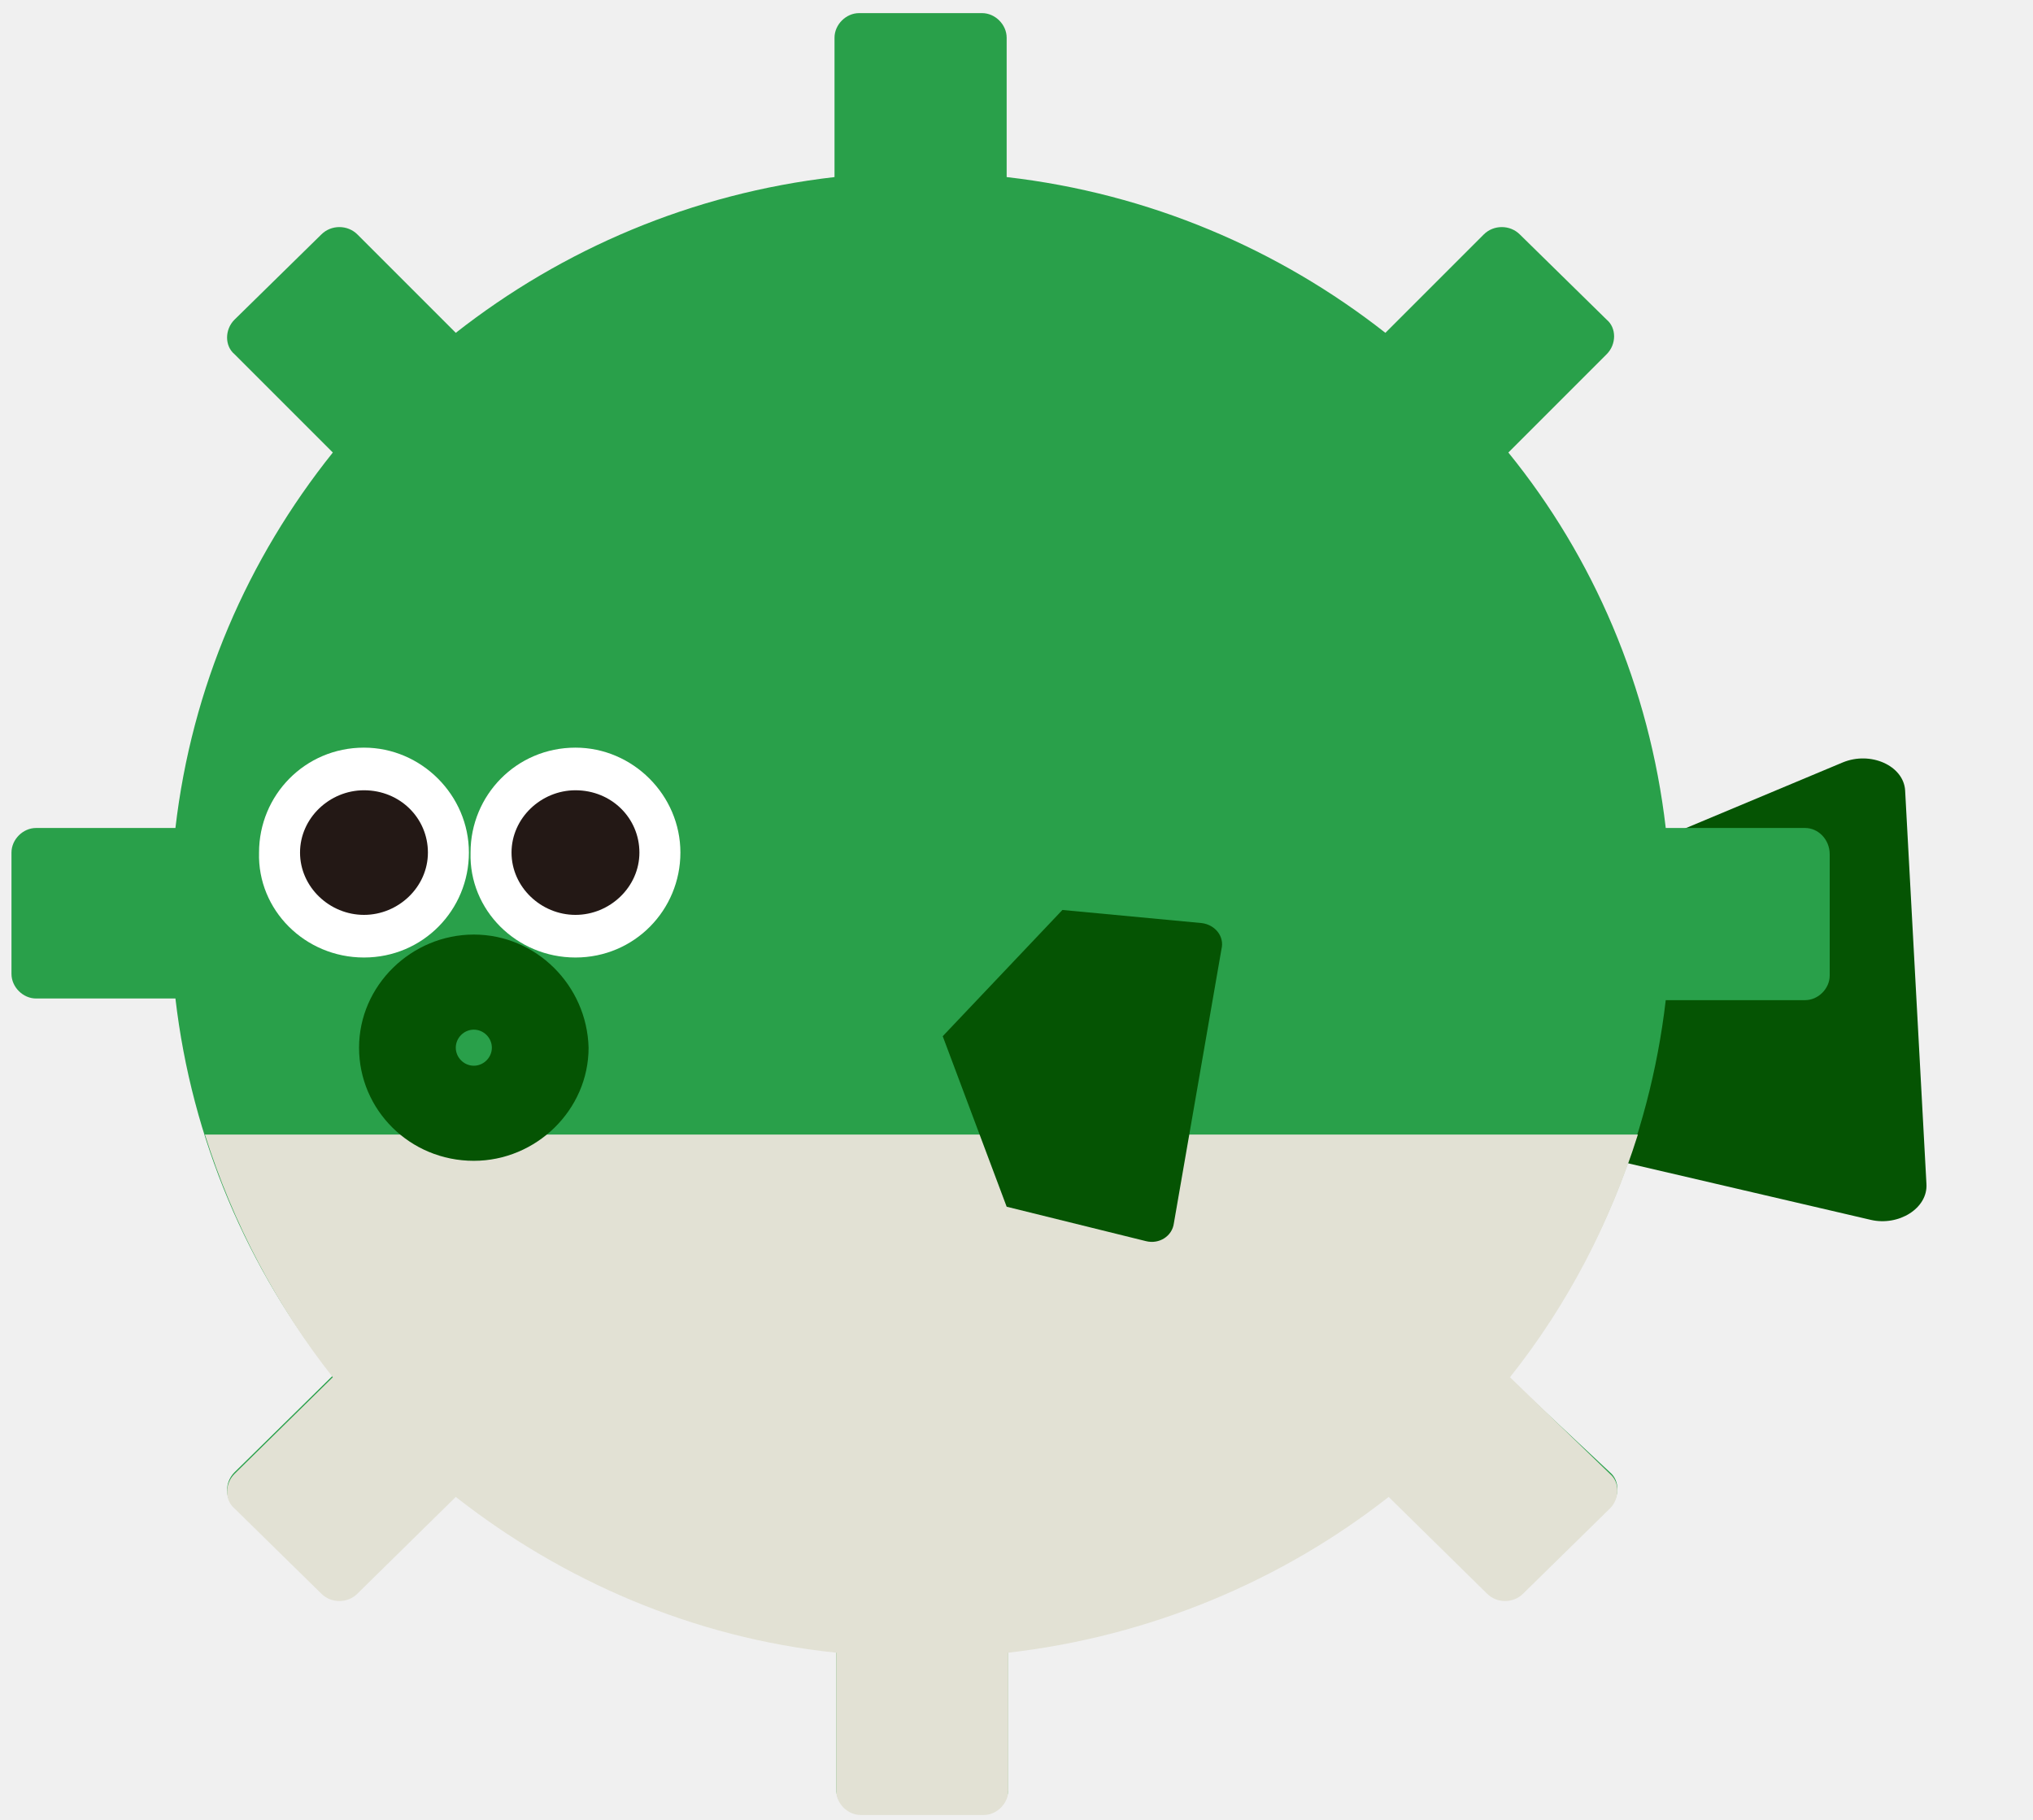
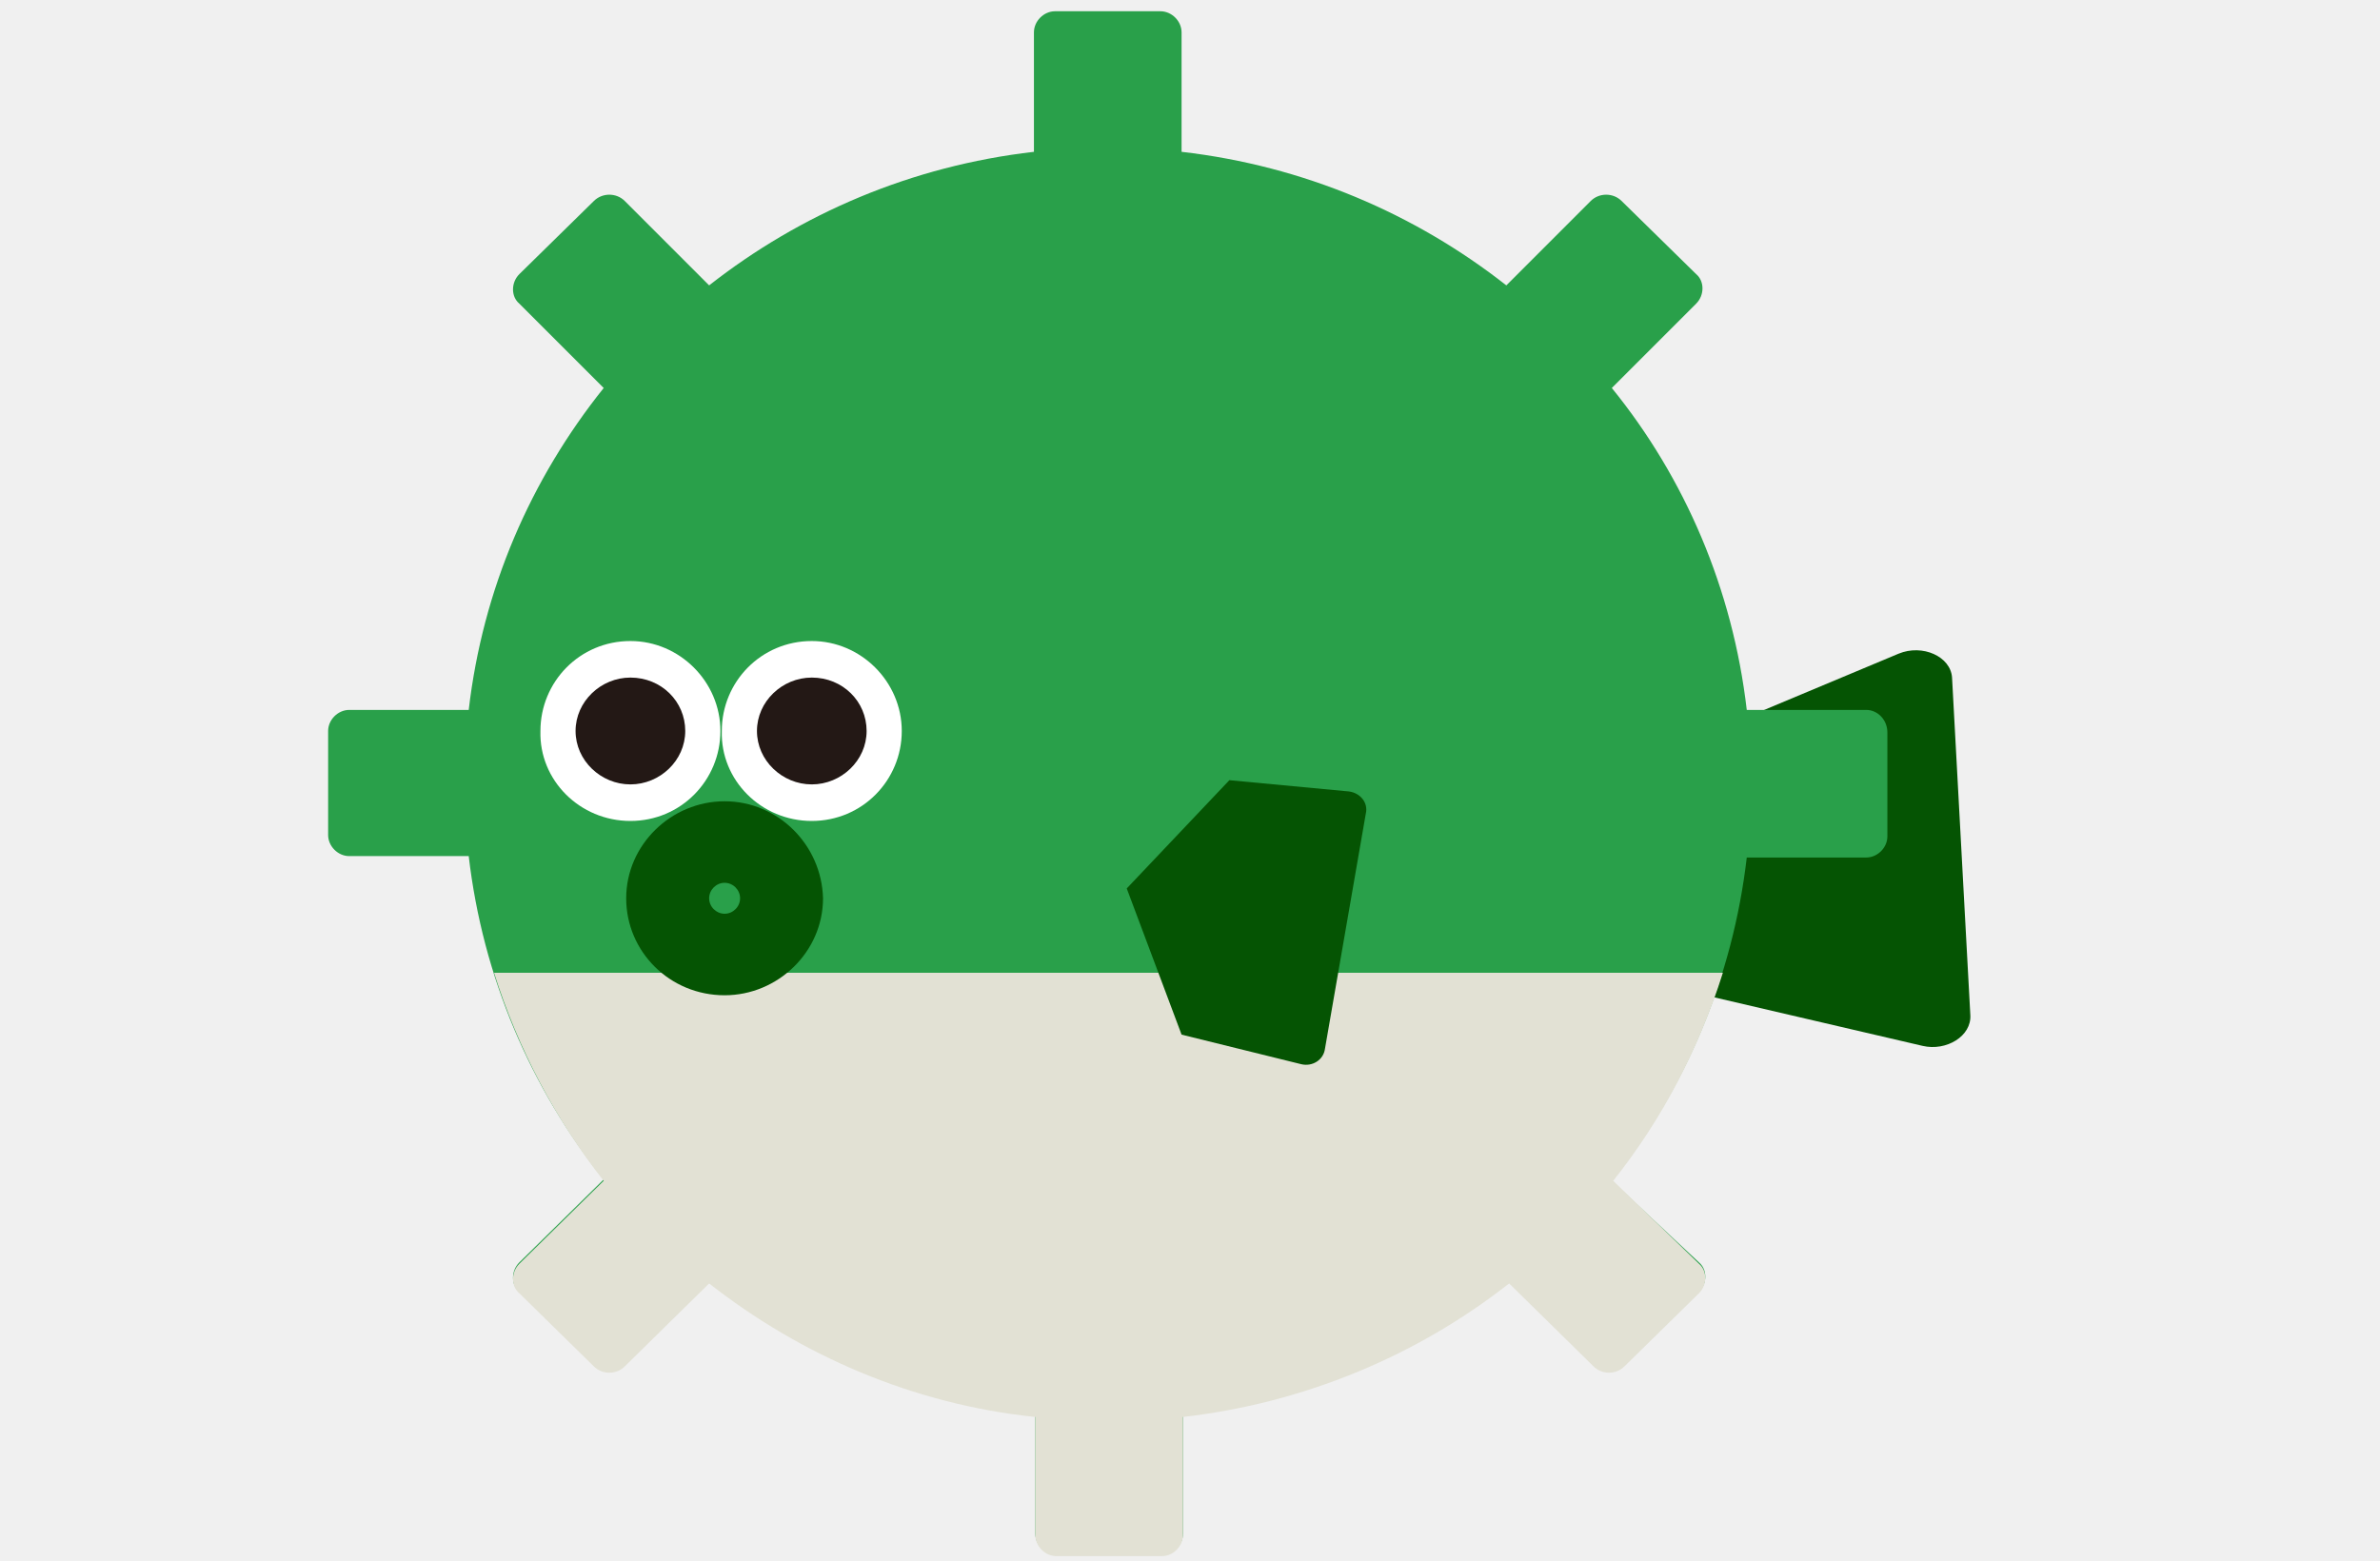
- <svg xmlns="http://www.w3.org/2000/svg" version="1.1" id="レイヤー_1" x="0px" y="0px" viewBox="0 0 124 111" style="enable-background:new 0 0 124 111;" xml:space="preserve">
-   <style type="text/css">
- 	.st0{fill:#055403;}
- 	.st1{fill:#29A04A;}
- 	.st2{fill:#E2E1D4;}
- 	.st3{fill:#FFFFFF;}
- 	.st4{fill:#231815;}
- </style>
-   <path id="尻尾_xFF08_濃_xFF09_" class="st0" d="M95.2,53.7l17.2-7.2c1.7-0.7,3.7,0.2,3.8,1.7l1.3,24c0.1,1.5-1.7,2.6-3.4,2.2  l-17.6-4.1c-1-0.2-1.8-1-1.8-1.9l-0.9-12.7C93.7,54.9,94.2,54.1,95.2,53.7z" />
-   <path id="本体_xFF08_薄_xFF09_" class="st1" d="M110.1,50.5h-8.5c-1-8.6-4.4-16.5-9.6-22.9l6-6c0.6-0.6,0.6-1.6,0-2.1l-5.3-5.2  c-0.6-0.6-1.6-0.6-2.2,0l-6,6c-6.5-5.1-14.4-8.5-23.1-9.5V2.3c0-0.8-0.7-1.5-1.5-1.5h-7.5c-0.8,0-1.5,0.7-1.5,1.5v8.5  c-8.7,1-16.6,4.4-23.1,9.5l-6-6c-0.6-0.6-1.6-0.6-2.2,0l-5.3,5.2c-0.6,0.6-0.6,1.6,0,2.1l6,6c-5.2,6.5-8.6,14.3-9.6,22.9H2.2  c-0.8,0-1.5,0.7-1.5,1.5v7.4c0,0.8,0.7,1.5,1.5,1.5h8.5c1,8.6,4.4,16.5,9.6,23l-6,5.9c-0.6,0.6-0.6,1.6,0,2.1l5.3,5.2  c0.6,0.6,1.6,0.6,2.2,0l6-5.9c6.5,5.1,14.5,8.6,23.2,9.5v8.4c0,0.8,0.7,1.5,1.5,1.5h7.5c0.8,0,1.5-0.7,1.5-1.5v-8.4  c8.7-1,16.7-4.4,23.2-9.5l6,5.9c0.6,0.6,1.6,0.6,2.2,0l5.3-5.2c0.6-0.6,0.6-1.6,0-2.1L92,84c5.2-6.5,8.6-14.4,9.6-23h8.5  c0.8,0,1.5-0.7,1.5-1.5v-7.4C111.6,51.2,110.9,50.5,110.1,50.5L110.1,50.5z" />
-   <g id="色変わらん">
-     <path class="st2" d="M92.1,84c3.5-4.4,6.1-9.4,7.8-14.8H12.5c1.7,5.4,4.4,10.5,7.8,14.8l-6,5.9c-0.6,0.6-0.6,1.6,0,2.1l5.3,5.2   c0.6,0.6,1.6,0.6,2.2,0l6-5.9c6.5,5.1,14.5,8.6,23.2,9.5v8.4c0,0.8,0.7,1.5,1.5,1.5h7.5c0.8,0,1.5-0.7,1.5-1.5v-8.4   c8.7-1,16.7-4.4,23.2-9.5l6,5.9c0.6,0.6,1.6,0.6,2.2,0l5.3-5.2c0.6-0.6,0.6-1.6,0-2.1L92.1,84L92.1,84z" />
-     <path class="st3" d="M22.2,58.4c3.6,0,6.4-2.9,6.4-6.4c0-3.5-2.9-6.4-6.4-6.4c-3.6,0-6.4,2.9-6.4,6.4   C15.7,55.5,18.6,58.4,22.2,58.4z" />
-     <path class="st4" d="M22.2,55.8c2.1,0,3.9-1.7,3.9-3.8s-1.7-3.8-3.9-3.8c-2.1,0-3.9,1.7-3.9,3.8S20.1,55.8,22.2,55.8z" />
-     <path class="st3" d="M35.1,58.4c3.6,0,6.4-2.9,6.4-6.4c0-3.5-2.9-6.4-6.4-6.4c-3.6,0-6.4,2.9-6.4,6.4   C28.6,55.5,31.5,58.4,35.1,58.4z" />
-     <path class="st4" d="M35.1,55.8c2.1,0,3.9-1.7,3.9-3.8s-1.7-3.8-3.9-3.8c-2.1,0-3.9,1.7-3.9,3.8S33,55.8,35.1,55.8z" />
+ <svg xmlns="http://www.w3.org/2000/svg" width="122" height="80" viewBox="0 0 122 80" fill="none">
+   <g clip-path="url(#clip0_1049_2114)">
+     <path d="M84.928 38.703L97.325 33.513C98.55 33.009 99.991 33.657 100.063 34.739L101 52.036C101.072 53.117 99.775 53.91 98.55 53.621L85.865 50.666C85.144 50.522 84.568 49.946 84.568 49.297L83.919 40.144C83.847 39.567 84.207 38.991 84.928 38.703Z" fill="#055403" />
+     <path d="M95.667 36.397H89.54C88.82 30.198 86.369 24.505 82.622 19.892L86.946 15.568C87.378 15.135 87.378 14.415 86.946 14.054L83.126 10.306C82.694 9.874 81.973 9.874 81.54 10.306L77.216 14.631C72.531 10.955 66.838 8.505 60.568 7.784V1.658C60.568 1.081 60.063 0.577 59.486 0.577H54.081C53.505 0.577 53 1.081 53 1.658V7.784C46.73 8.505 41.036 10.955 36.351 14.631L32.027 10.306C31.595 9.874 30.874 9.874 30.441 10.306L26.622 14.054C26.189 14.487 26.189 15.207 26.622 15.568L30.946 19.892C27.198 24.577 24.748 30.198 24.027 36.397H17.901C17.324 36.397 16.82 36.901 16.82 37.478V42.811C16.82 43.388 17.324 43.892 17.901 43.892H24.027C24.748 50.09 27.198 55.784 30.946 60.468L26.622 64.721C26.189 65.153 26.189 65.874 26.622 66.234L30.441 69.982C30.874 70.415 31.595 70.415 32.027 69.982L36.351 65.73C41.036 69.406 46.802 71.928 53.072 72.577V78.631C53.072 79.207 53.577 79.712 54.153 79.712H59.559C60.135 79.712 60.64 79.207 60.64 78.631V72.577C66.91 71.856 72.676 69.406 77.36 65.73L81.685 69.982C82.117 70.415 82.838 70.415 83.27 69.982L87.09 66.234C87.522 65.802 87.522 65.081 87.09 64.721L82.622 60.541C86.369 55.856 88.82 50.162 89.54 43.964H95.667C96.243 43.964 96.748 43.459 96.748 42.883V37.55C96.748 36.901 96.243 36.397 95.667 36.397Z" fill="#29A04A" />
+     <path d="M82.694 60.54C85.216 57.369 87.09 53.765 88.315 49.873H25.324C26.549 53.765 28.495 57.441 30.946 60.54L26.622 64.793C26.189 65.225 26.189 65.946 26.622 66.306L30.441 70.054C30.874 70.486 31.595 70.486 32.027 70.054L36.351 65.802C41.036 69.477 46.802 72 53.072 72.648V78.702C53.072 79.279 53.577 79.783 54.153 79.783H59.559C60.135 79.783 60.639 79.279 60.639 78.702V72.648C66.91 71.928 72.676 69.477 77.36 65.802L81.685 70.054C82.117 70.486 82.838 70.486 83.27 70.054L87.09 66.306C87.522 65.874 87.522 65.153 87.09 64.793L82.694 60.54Z" fill="#E2E1D4" />
+     <path d="M32.315 42.09C34.91 42.09 36.928 40 36.928 37.477C36.928 34.955 34.838 32.865 32.315 32.865C29.721 32.865 27.703 34.955 27.703 37.477C27.63 40 29.721 42.09 32.315 42.09Z" fill="white" />
+     <path d="M32.315 40.216C33.829 40.216 35.126 38.991 35.126 37.477C35.126 35.964 33.901 34.739 32.315 34.739C30.802 34.739 29.504 35.964 29.504 37.477C29.504 38.991 30.802 40.216 32.315 40.216Z" fill="#231815" />
+     <path d="M41.612 42.09C44.207 42.09 46.225 40 46.225 37.477C46.225 34.955 44.135 32.865 41.612 32.865C39.018 32.865 37 34.955 37 37.477C36.928 40 39.018 42.09 41.612 42.09Z" fill="white" />
+     <path d="M41.613 40.216C43.126 40.216 44.423 38.991 44.423 37.477C44.423 35.964 43.198 34.739 41.613 34.739C40.099 34.739 38.802 35.964 38.802 37.477C38.802 38.991 40.099 40.216 41.613 40.216Z" fill="#231815" />
+     <path d="M37.144 41.081C34.405 41.081 32.099 43.315 32.099 46.054C32.099 48.793 34.333 51.027 37.144 51.027C39.883 51.027 42.189 48.793 42.189 46.054C42.117 43.315 39.883 41.081 37.144 41.081ZM37.144 46.847C36.712 46.847 36.351 46.486 36.351 46.054C36.351 45.622 36.712 45.261 37.144 45.261C37.577 45.261 37.937 45.622 37.937 46.054C37.937 46.486 37.577 46.847 37.144 46.847Z" fill="#055403" />
+     <path d="M63.018 40L69.144 40.577C69.721 40.649 70.153 41.153 70.009 41.73L67.919 53.766C67.847 54.342 67.27 54.703 66.694 54.559L60.568 53.045L57.757 45.55L63.018 40Z" fill="#055403" />
  </g>
-   <g id="パーツ_xFF08_濃_xFF09_">
-     <path class="st0" d="M28.9,57c-3.8,0-7,3.1-7,6.9c0,3.8,3.1,6.9,7,6.9c3.8,0,7-3.1,7-6.9C35.8,60.1,32.7,57,28.9,57z M28.9,65   c-0.6,0-1.1-0.5-1.1-1.1c0-0.6,0.5-1.1,1.1-1.1c0.6,0,1.1,0.5,1.1,1.1C30,64.5,29.5,65,28.9,65z" />
-     <path class="st0" d="M64.8,55.5l8.5,0.8c0.8,0.1,1.4,0.8,1.2,1.6l-2.9,16.7c-0.1,0.8-0.9,1.3-1.7,1.1l-8.5-2.1l-3.9-10.4L64.8,55.5   L64.8,55.5z" />
-   </g>
+   <defs>
+     <clipPath id="clip0_1049_2114">
+       <rect width="89.369" height="80" fill="white" transform="translate(16.3154)" />
+     </clipPath>
+   </defs>
</svg>
